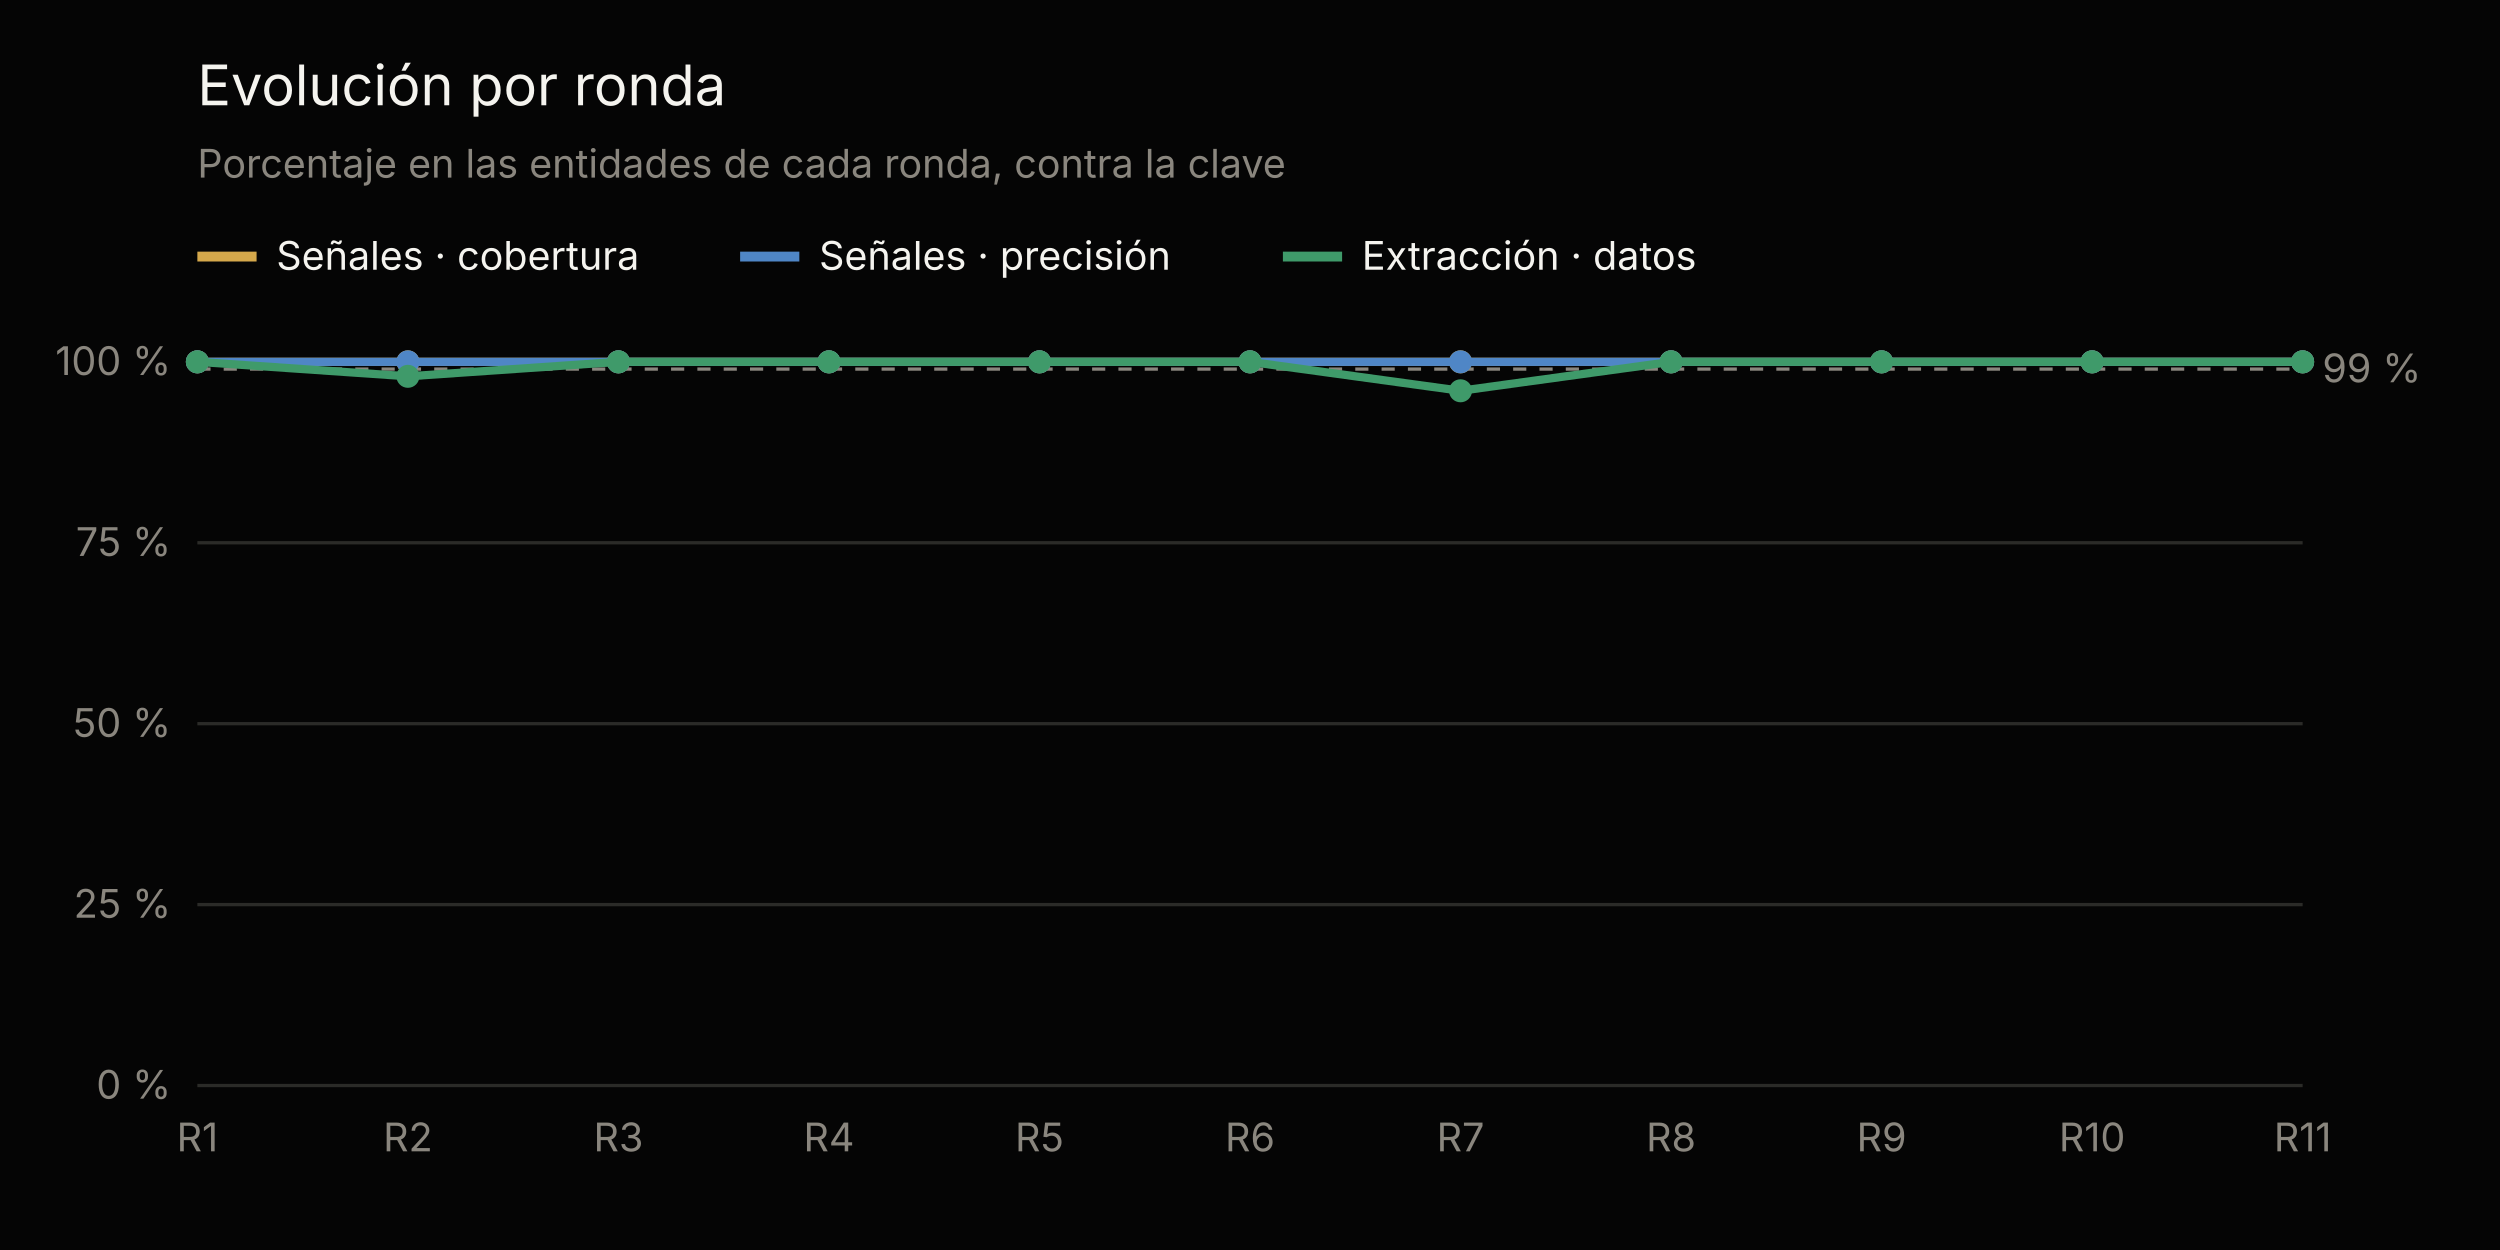
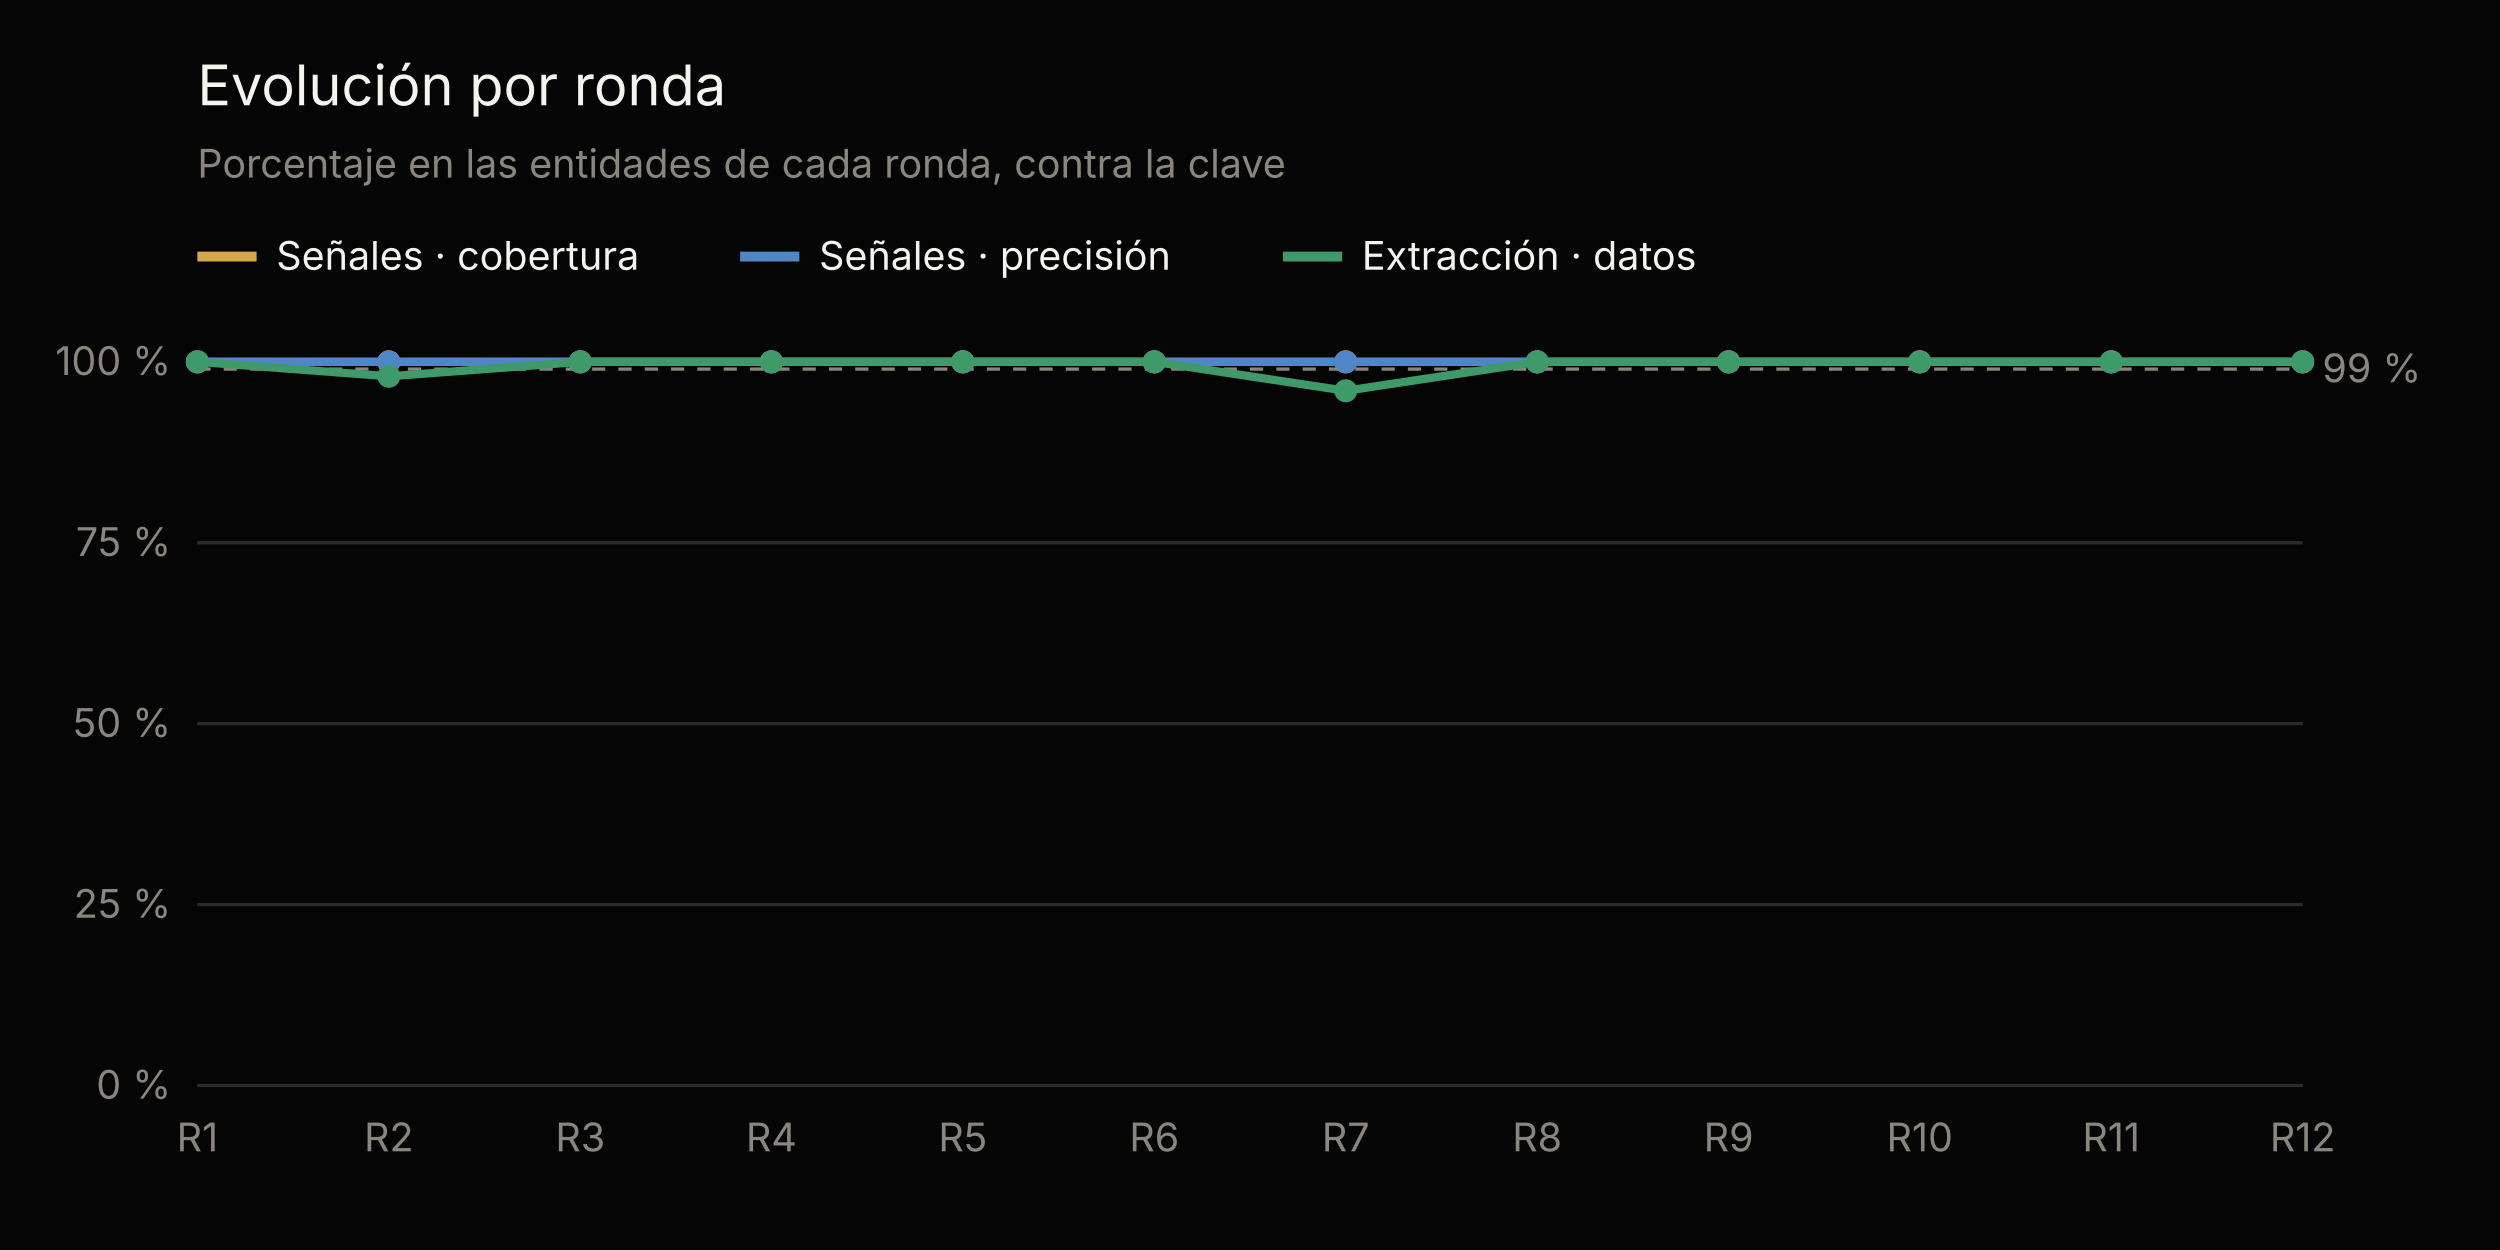
<svg xmlns="http://www.w3.org/2000/svg" viewBox="0 0 760 380" font-family="Inter, Arial, sans-serif" font-size="12">
  <rect width="760" height="380" fill="#050505" />
  <text x="60" y="32" font-size="17" fill="#f5f4ef">Evolución por ronda</text>
  <text x="60" y="54" fill="#8a867e">Porcentaje en las entidades de cada ronda, contra la clave</text>
  <line x1="60" x2="78" y1="78" y2="78" stroke="#d5a84b" stroke-width="3" />
  <text x="84" y="82" fill="#f5f4ef">Señales · cobertura</text>
  <line x1="225" x2="243" y1="78" y2="78" stroke="#4f86c6" stroke-width="3" />
  <text x="249" y="82" fill="#f5f4ef">Señales · precisión</text>
  <line x1="390" x2="408" y1="78" y2="78" stroke="#3f9a6a" stroke-width="3" />
  <text x="414" y="82" fill="#f5f4ef">Extracción · datos</text>
  <line x1="60" x2="700" y1="330.0" y2="330.0" stroke="#2b2b28" />
  <text x="52" y="334.0" text-anchor="end" fill="#8a867e">0 %</text>
  <line x1="60" x2="700" y1="275.0" y2="275.0" stroke="#2b2b28" />
  <text x="52" y="279.0" text-anchor="end" fill="#8a867e">25 %</text>
  <line x1="60" x2="700" y1="220.0" y2="220.0" stroke="#2b2b28" />
  <text x="52" y="224.0" text-anchor="end" fill="#8a867e">50 %</text>
  <line x1="60" x2="700" y1="165.0" y2="165.0" stroke="#2b2b28" />
  <text x="52" y="169.0" text-anchor="end" fill="#8a867e">75 %</text>
  <line x1="60" x2="700" y1="110.0" y2="110.0" stroke="#2b2b28" />
  <text x="52" y="114.0" text-anchor="end" fill="#8a867e">100 %</text>
  <line x1="60" x2="700" y1="112.2" y2="112.2" stroke="#8a867e" stroke-dasharray="4 4" />
  <text x="706" y="116.2" fill="#8a867e">99 %</text>
  <text x="60.0" y="350" text-anchor="middle" fill="#8a867e">R1</text>
-   <text x="124.0" y="350" text-anchor="middle" fill="#8a867e">R2</text>
-   <text x="188.0" y="350" text-anchor="middle" fill="#8a867e">R3</text>
-   <text x="252.0" y="350" text-anchor="middle" fill="#8a867e">R4</text>
-   <text x="316.0" y="350" text-anchor="middle" fill="#8a867e">R5</text>
-   <text x="380.0" y="350" text-anchor="middle" fill="#8a867e">R6</text>
-   <text x="444.0" y="350" text-anchor="middle" fill="#8a867e">R7</text>
-   <text x="508.0" y="350" text-anchor="middle" fill="#8a867e">R8</text>
-   <text x="572.0" y="350" text-anchor="middle" fill="#8a867e">R9</text>
-   <text x="636.0" y="350" text-anchor="middle" fill="#8a867e">R10</text>
-   <text x="700.0" y="350" text-anchor="middle" fill="#8a867e">R11</text>
-   <path d="M60.0,110.0 L124.0,110.0 L188.0,110.0 L252.0,110.0 L316.0,110.0 L380.0,110.0 L444.0,110.0 L508.0,110.0 L572.0,110.0 L636.0,110.0 L700.0,110.0" fill="none" stroke="#d5a84b" stroke-width="2.5" />
+   <text x="118.2" y="350" text-anchor="middle" fill="#8a867e">R2</text>
+   <text x="176.4" y="350" text-anchor="middle" fill="#8a867e">R3</text>
+   <text x="234.5" y="350" text-anchor="middle" fill="#8a867e">R4</text>
+   <text x="292.7" y="350" text-anchor="middle" fill="#8a867e">R5</text>
+   <text x="350.9" y="350" text-anchor="middle" fill="#8a867e">R6</text>
+   <text x="409.1" y="350" text-anchor="middle" fill="#8a867e">R7</text>
+   <text x="467.3" y="350" text-anchor="middle" fill="#8a867e">R8</text>
+   <text x="525.5" y="350" text-anchor="middle" fill="#8a867e">R9</text>
+   <text x="583.6" y="350" text-anchor="middle" fill="#8a867e">R10</text>
+   <text x="641.8" y="350" text-anchor="middle" fill="#8a867e">R11</text>
+   <text x="700.0" y="350" text-anchor="middle" fill="#8a867e">R12</text>
+   <path d="M60.0,110.0 L118.2,110.0 L176.4,110.0 L234.5,110.0 L292.7,110.0 L350.9,110.0 L409.1,110.0 L467.3,110.0 L525.5,110.0 L583.6,110.0 L641.8,110.0 L700.0,110.0" fill="none" stroke="#d5a84b" stroke-width="2.5" />
  <circle cx="60.0" cy="110.0" r="3.5" fill="#d5a84b" />
-   <circle cx="124.0" cy="110.0" r="3.5" fill="#d5a84b" />
-   <circle cx="188.0" cy="110.0" r="3.5" fill="#d5a84b" />
-   <circle cx="252.0" cy="110.0" r="3.5" fill="#d5a84b" />
-   <circle cx="316.0" cy="110.0" r="3.5" fill="#d5a84b" />
-   <circle cx="380.0" cy="110.0" r="3.5" fill="#d5a84b" />
-   <circle cx="444.0" cy="110.0" r="3.5" fill="#d5a84b" />
-   <circle cx="508.0" cy="110.0" r="3.5" fill="#d5a84b" />
-   <circle cx="572.0" cy="110.0" r="3.5" fill="#d5a84b" />
-   <circle cx="636.0" cy="110.0" r="3.5" fill="#d5a84b" />
+   <circle cx="118.2" cy="110.0" r="3.5" fill="#d5a84b" />
+   <circle cx="176.4" cy="110.0" r="3.5" fill="#d5a84b" />
+   <circle cx="234.5" cy="110.0" r="3.5" fill="#d5a84b" />
+   <circle cx="292.7" cy="110.0" r="3.5" fill="#d5a84b" />
+   <circle cx="350.9" cy="110.0" r="3.5" fill="#d5a84b" />
+   <circle cx="409.1" cy="110.0" r="3.5" fill="#d5a84b" />
+   <circle cx="467.3" cy="110.0" r="3.5" fill="#d5a84b" />
+   <circle cx="525.5" cy="110.0" r="3.5" fill="#d5a84b" />
+   <circle cx="583.6" cy="110.0" r="3.5" fill="#d5a84b" />
+   <circle cx="641.8" cy="110.0" r="3.5" fill="#d5a84b" />
  <circle cx="700.0" cy="110.0" r="3.5" fill="#d5a84b" />
-   <path d="M60.0,110.0 L124.0,110.0 L188.0,110.0 L252.0,110.0 L316.0,110.0 L380.0,110.0 L444.0,110.0 L508.0,110.0 L572.0,110.0 L636.0,110.0 L700.0,110.0" fill="none" stroke="#4f86c6" stroke-width="2.5" />
+   <path d="M60.0,110.0 L118.2,110.0 L176.4,110.0 L234.5,110.0 L292.7,110.0 L350.9,110.0 L409.1,110.0 L467.3,110.0 L525.5,110.0 L583.6,110.0 L641.8,110.0 L700.0,110.0" fill="none" stroke="#4f86c6" stroke-width="2.5" />
  <circle cx="60.0" cy="110.0" r="3.5" fill="#4f86c6" />
-   <circle cx="124.0" cy="110.0" r="3.5" fill="#4f86c6" />
-   <circle cx="188.0" cy="110.0" r="3.5" fill="#4f86c6" />
-   <circle cx="252.0" cy="110.0" r="3.5" fill="#4f86c6" />
-   <circle cx="316.0" cy="110.0" r="3.5" fill="#4f86c6" />
-   <circle cx="380.0" cy="110.0" r="3.5" fill="#4f86c6" />
-   <circle cx="444.0" cy="110.0" r="3.5" fill="#4f86c6" />
-   <circle cx="508.0" cy="110.0" r="3.5" fill="#4f86c6" />
-   <circle cx="572.0" cy="110.0" r="3.5" fill="#4f86c6" />
-   <circle cx="636.0" cy="110.0" r="3.5" fill="#4f86c6" />
+   <circle cx="118.2" cy="110.0" r="3.5" fill="#4f86c6" />
+   <circle cx="176.4" cy="110.0" r="3.5" fill="#4f86c6" />
+   <circle cx="234.5" cy="110.0" r="3.5" fill="#4f86c6" />
+   <circle cx="292.7" cy="110.0" r="3.5" fill="#4f86c6" />
+   <circle cx="350.9" cy="110.0" r="3.5" fill="#4f86c6" />
+   <circle cx="409.1" cy="110.0" r="3.5" fill="#4f86c6" />
+   <circle cx="467.3" cy="110.0" r="3.5" fill="#4f86c6" />
+   <circle cx="525.5" cy="110.0" r="3.5" fill="#4f86c6" />
+   <circle cx="583.6" cy="110.0" r="3.5" fill="#4f86c6" />
+   <circle cx="641.8" cy="110.0" r="3.5" fill="#4f86c6" />
  <circle cx="700.0" cy="110.0" r="3.5" fill="#4f86c6" />
-   <path d="M60.0,110.0 L124.0,114.4 L188.0,110.0 L252.0,110.0 L316.0,110.0 L380.0,110.0 L444.0,118.8 L508.0,110.0 L572.0,110.0 L636.0,110.0 L700.0,110.0" fill="none" stroke="#3f9a6a" stroke-width="2.5" />
+   <path d="M60.0,110.0 L118.2,114.4 L176.4,110.0 L234.5,110.0 L292.7,110.0 L350.9,110.0 L409.1,118.8 L467.3,110.0 L525.5,110.0 L583.6,110.0 L641.8,110.0 L700.0,110.0" fill="none" stroke="#3f9a6a" stroke-width="2.5" />
  <circle cx="60.0" cy="110.0" r="3.5" fill="#3f9a6a" />
-   <circle cx="124.0" cy="114.4" r="3.5" fill="#3f9a6a" />
-   <circle cx="188.0" cy="110.0" r="3.5" fill="#3f9a6a" />
-   <circle cx="252.0" cy="110.0" r="3.5" fill="#3f9a6a" />
-   <circle cx="316.0" cy="110.0" r="3.5" fill="#3f9a6a" />
-   <circle cx="380.0" cy="110.0" r="3.5" fill="#3f9a6a" />
-   <circle cx="444.0" cy="118.8" r="3.5" fill="#3f9a6a" />
-   <circle cx="508.0" cy="110.0" r="3.5" fill="#3f9a6a" />
-   <circle cx="572.0" cy="110.0" r="3.5" fill="#3f9a6a" />
-   <circle cx="636.0" cy="110.0" r="3.5" fill="#3f9a6a" />
+   <circle cx="118.2" cy="114.4" r="3.5" fill="#3f9a6a" />
+   <circle cx="176.4" cy="110.0" r="3.5" fill="#3f9a6a" />
+   <circle cx="234.5" cy="110.0" r="3.5" fill="#3f9a6a" />
+   <circle cx="292.7" cy="110.0" r="3.5" fill="#3f9a6a" />
+   <circle cx="350.9" cy="110.0" r="3.5" fill="#3f9a6a" />
+   <circle cx="409.1" cy="118.8" r="3.5" fill="#3f9a6a" />
+   <circle cx="467.3" cy="110.0" r="3.5" fill="#3f9a6a" />
+   <circle cx="525.5" cy="110.0" r="3.5" fill="#3f9a6a" />
+   <circle cx="583.6" cy="110.0" r="3.5" fill="#3f9a6a" />
+   <circle cx="641.8" cy="110.0" r="3.5" fill="#3f9a6a" />
  <circle cx="700.0" cy="110.0" r="3.5" fill="#3f9a6a" />
</svg>
